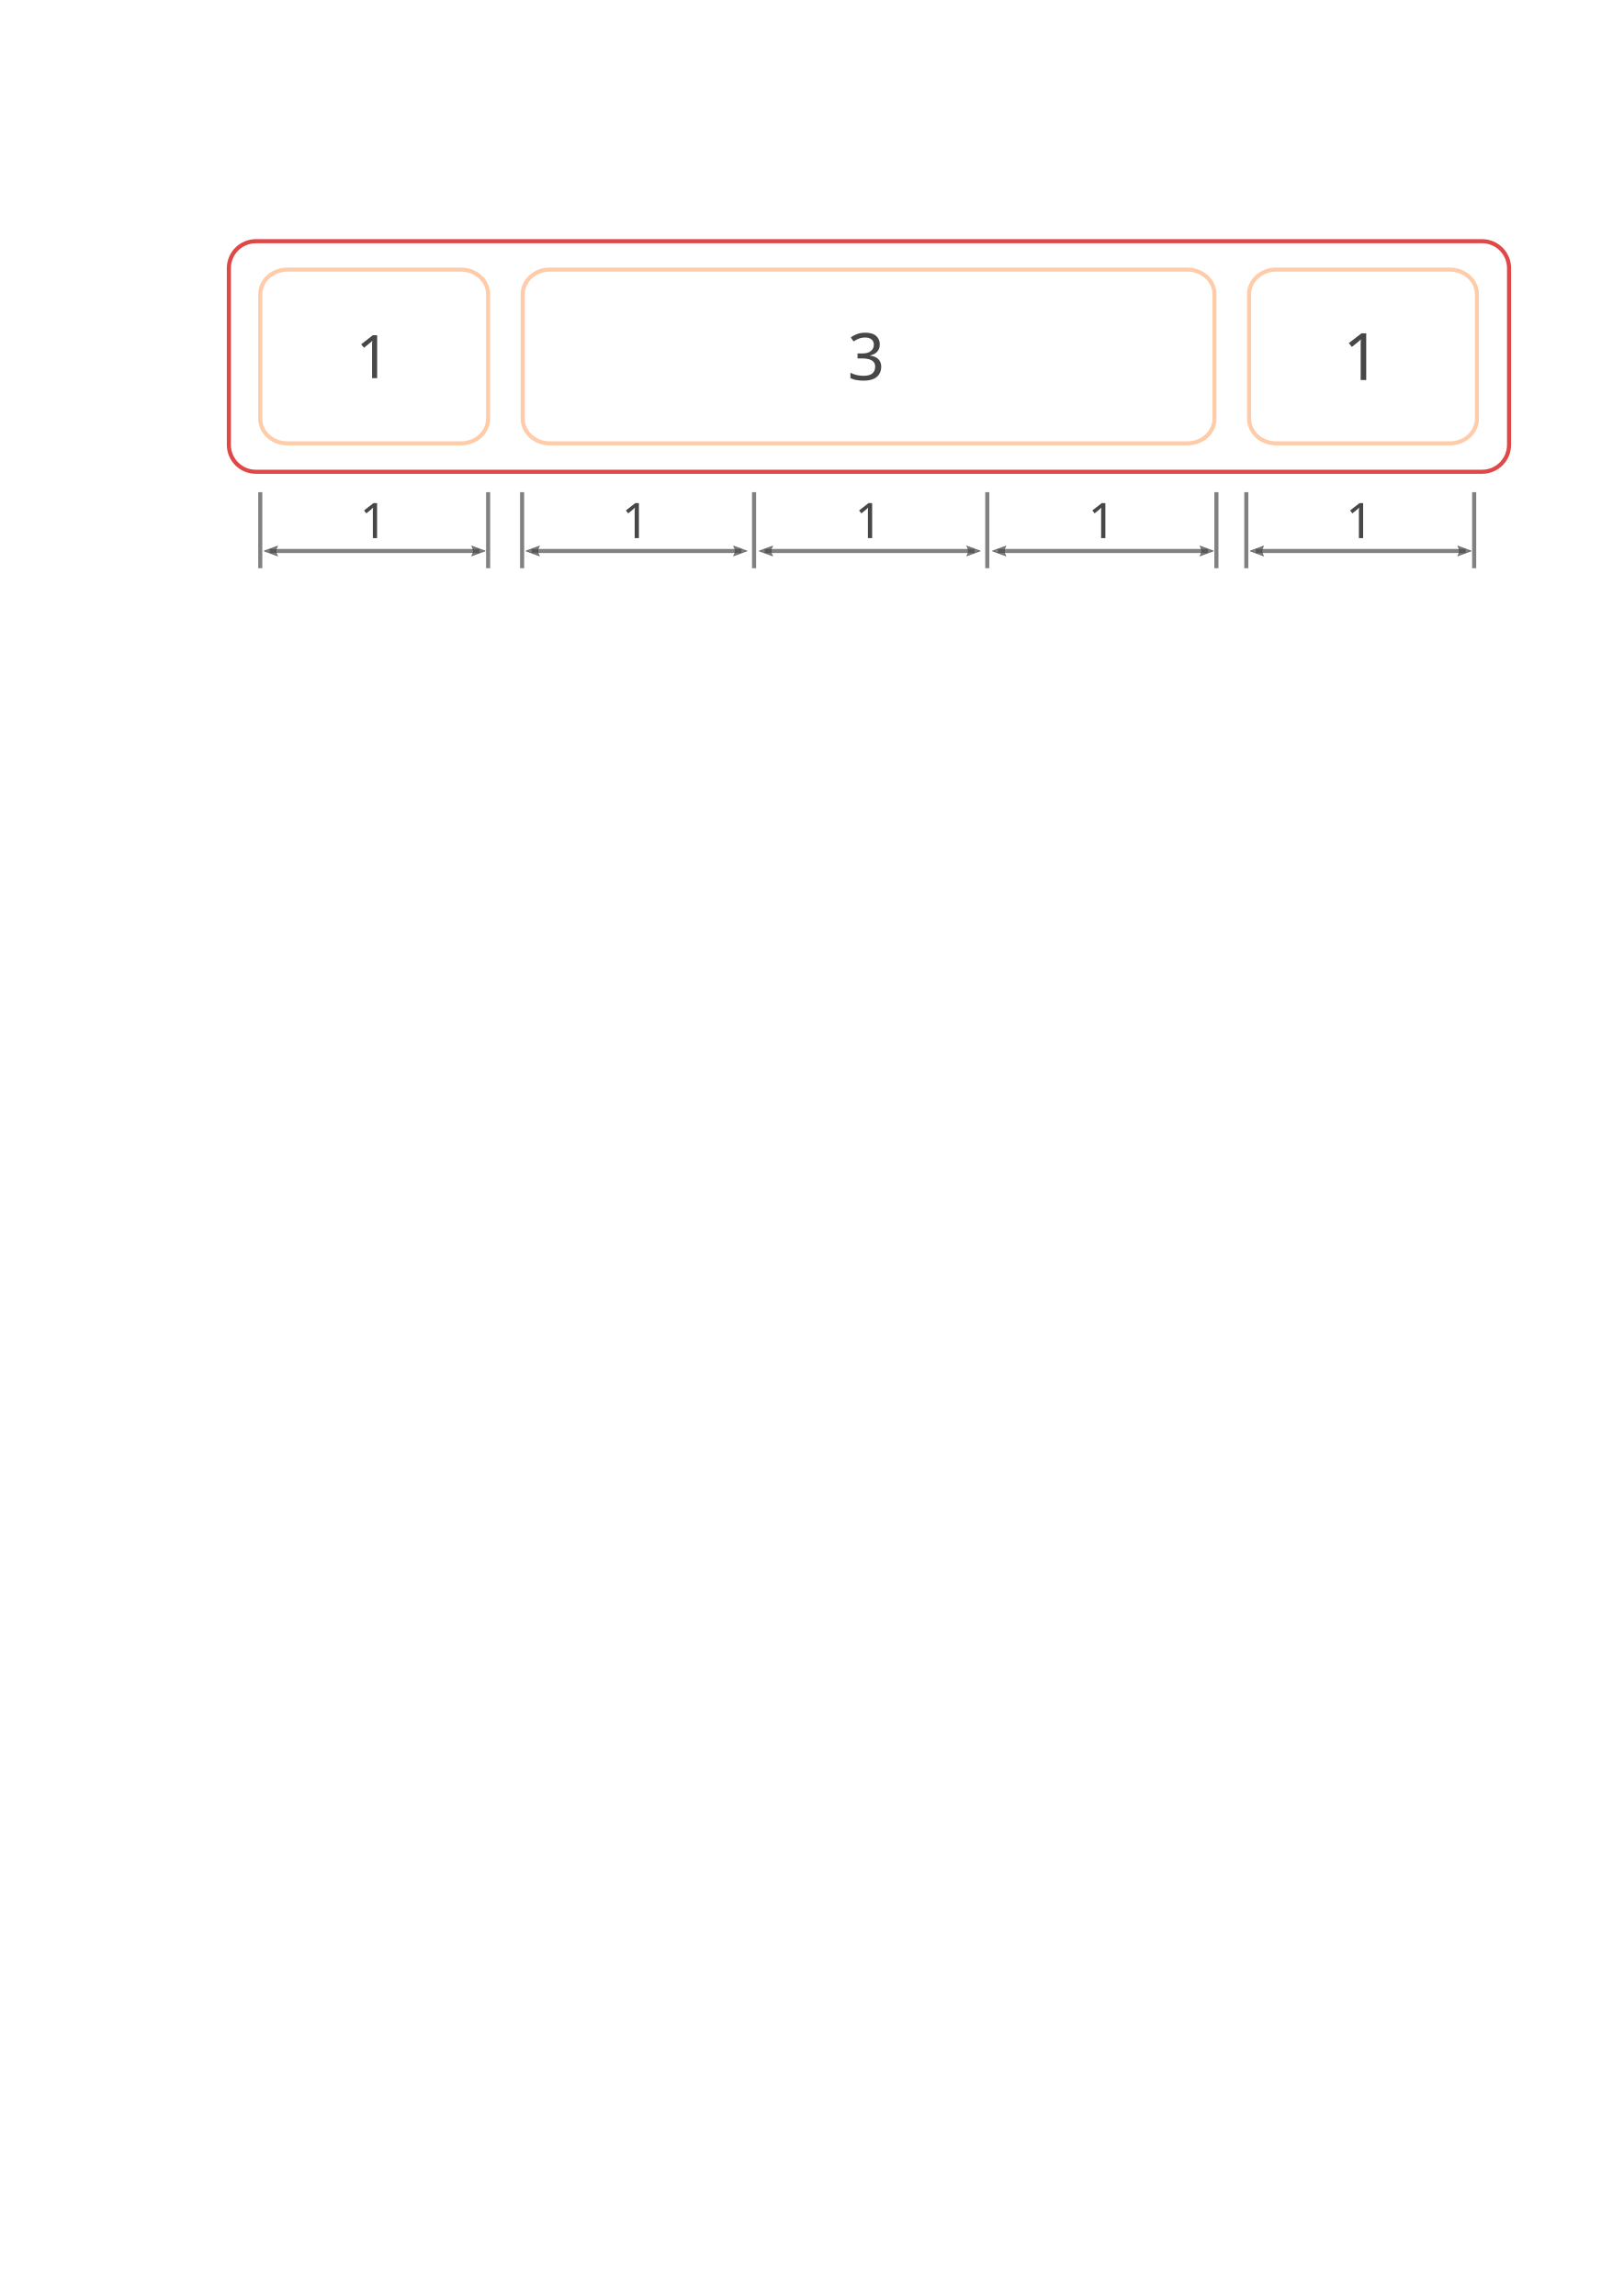
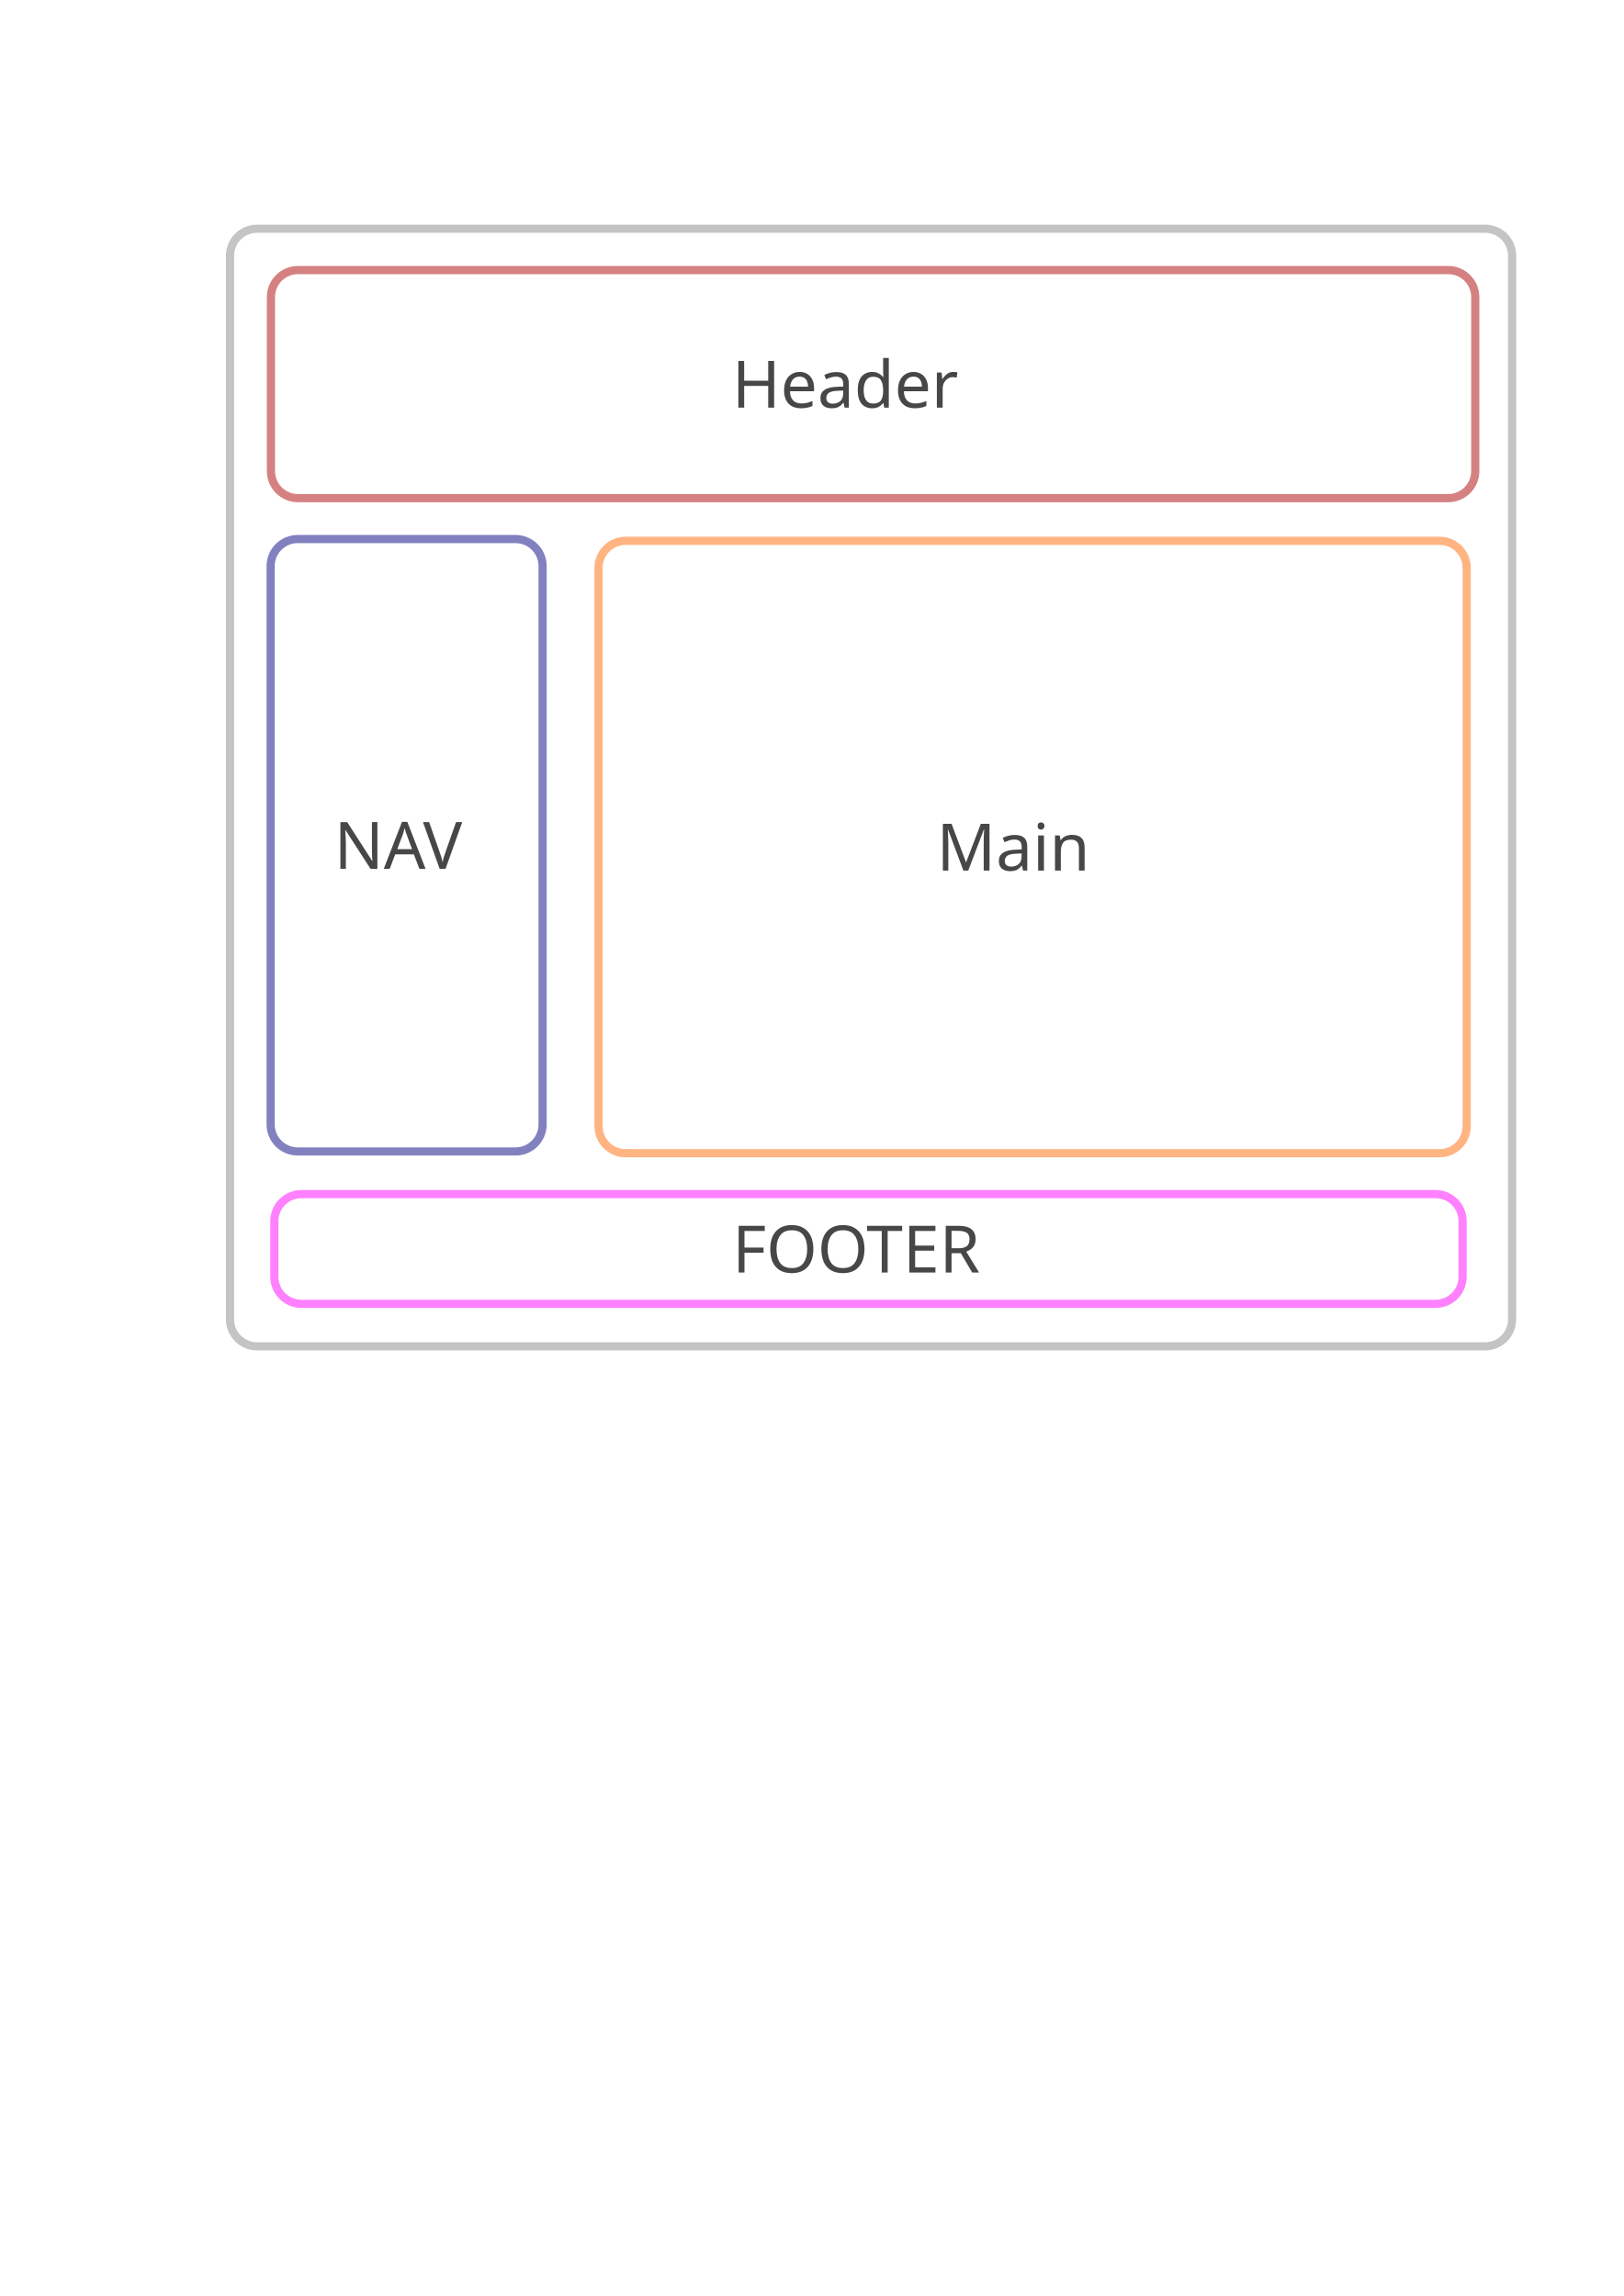
<svg xmlns="http://www.w3.org/2000/svg" width="210mm" height="297mm" viewBox="0 0 210 297" version="1.1" id="svg8">
  <defs id="defs2">
    <marker orient="auto" refY="0.0" refX="0.0" id="Arrow2Send" style="overflow:visible;">
      <path id="path904" style="fill-rule:evenodd;stroke-width:0.625;stroke-linejoin:round;stroke:#000000;stroke-opacity:0.685;fill:#000000;fill-opacity:0.685" d="M 8.719,4.034 L -2.207,0.016 L 8.719,-4.002 C 6.973,-1.63 6.983,1.616 8.719,4.034 z " transform="scale(0.3) rotate(180) translate(-2.3,0)" />
    </marker>
    <marker orient="auto" refY="0.0" refX="0.0" id="Arrow2Sstart" style="overflow:visible">
      <path id="path901" style="fill-rule:evenodd;stroke-width:0.625;stroke-linejoin:round;stroke:#000000;stroke-opacity:0.685;fill:#000000;fill-opacity:0.685" d="M 8.719,4.034 L -2.207,0.016 L 8.719,-4.002 C 6.973,-1.63 6.983,1.616 8.719,4.034 z " transform="scale(0.3) translate(-2.3,0)" />
    </marker>
    <marker orient="auto" refY="0.0" refX="0.0" id="marker3103" style="overflow:visible">
      <path id="path3101" style="fill-rule:evenodd;stroke-width:0.625;stroke-linejoin:round;stroke:#000000;stroke-opacity:0.685;fill:#000000;fill-opacity:0.685" d="M 8.719,4.034 L -2.207,0.016 L 8.719,-4.002 C 6.973,-1.63 6.983,1.616 8.719,4.034 z " transform="scale(0.6) translate(0,0)" />
    </marker>
    <marker orient="auto" refY="0.0" refX="0.0" id="Arrow1Sstart" style="overflow:visible">
      <path id="path883" d="M 0.0,0.0 L 5.0,-5.0 L -12.5,0.0 L 5.0,5.0 L 0.0,0.0 z " style="fill-rule:evenodd;stroke:#000000;stroke-width:1pt;stroke-opacity:0.685;fill:#000000;fill-opacity:0.685" transform="scale(0.2) translate(6,0)" />
    </marker>
    <marker orient="auto" refY="0.0" refX="0.0" id="marker1465" style="overflow:visible">
      <path id="path1463" d="M 0.0,0.0 L 5.0,-5.0 L -12.5,0.0 L 5.0,5.0 L 0.0,0.0 z " style="fill-rule:evenodd;stroke:#000000;stroke-width:1pt;stroke-opacity:0.685;fill:#000000;fill-opacity:0.685" transform="scale(0.4) translate(10,0)" />
    </marker>
    <marker orient="auto" refY="0.0" refX="0.0" id="Arrow2Mstart" style="overflow:visible">
      <path id="path895" style="fill-rule:evenodd;stroke-width:0.625;stroke-linejoin:round;stroke:#000000;stroke-opacity:0.685;fill:#000000;fill-opacity:0.685" d="M 8.719,4.034 L -2.207,0.016 L 8.719,-4.002 C 6.973,-1.63 6.983,1.616 8.719,4.034 z " transform="scale(0.6) translate(0,0)" />
    </marker>
    <marker orient="auto" refY="0.0" refX="0.0" id="Arrow2Lstart" style="overflow:visible">
      <path id="path889" style="fill-rule:evenodd;stroke-width:0.625;stroke-linejoin:round;stroke:#000000;stroke-opacity:0.685;fill:#000000;fill-opacity:0.685" d="M 8.719,4.034 L -2.207,0.016 L 8.719,-4.002 C 6.973,-1.63 6.983,1.616 8.719,4.034 z " transform="scale(1.1) translate(1,0)" />
    </marker>
    <marker orient="auto" refY="0.0" refX="0.0" id="Arrow1Mstart" style="overflow:visible">
      <path id="path877" d="M 0.0,0.0 L 5.0,-5.0 L -12.5,0.0 L 5.0,5.0 L 0.0,0.0 z " style="fill-rule:evenodd;stroke:#000000;stroke-width:1pt;stroke-opacity:0.685;fill:#000000;fill-opacity:0.685" transform="scale(0.4) translate(10,0)" />
    </marker>
    <marker orient="auto" refY="0.0" refX="0.0" id="Arrow1Lend" style="overflow:visible;">
      <path id="path874" d="M 0.0,0.0 L 5.0,-5.0 L -12.5,0.0 L 5.0,5.0 L 0.0,0.0 z " style="fill-rule:evenodd;stroke:#000000;stroke-width:1pt;stroke-opacity:0.685;fill:#000000;fill-opacity:0.685" transform="scale(0.8) rotate(180) translate(12.5,0)" />
    </marker>
    <marker orient="auto" refY="0.0" refX="0.0" id="marker1183" style="overflow:visible;">
      <path id="path1181" style="fill-rule:evenodd;stroke-width:0.625;stroke-linejoin:round;stroke:#000000;stroke-opacity:0.685;fill:#000000;fill-opacity:0.685" d="M 8.719,4.034 L -2.207,0.016 L 8.719,-4.002 C 6.973,-1.63 6.983,1.616 8.719,4.034 z " transform="scale(0.6) rotate(180) translate(0,0)" />
    </marker>
    <marker orient="auto" refY="0.0" refX="0.0" id="marker1155" style="overflow:visible;">
      <path id="path1153" style="fill-rule:evenodd;stroke-width:0.625;stroke-linejoin:round;stroke:#000000;stroke-opacity:0.685;fill:#000000;fill-opacity:0.685" d="M 8.719,4.034 L -2.207,0.016 L 8.719,-4.002 C 6.973,-1.63 6.983,1.616 8.719,4.034 z " transform="scale(0.6) rotate(180) translate(0,0)" />
    </marker>
    <marker orient="auto" refY="0.0" refX="0.0" id="Arrow2Mend" style="overflow:visible;">
      <path id="path898" style="fill-rule:evenodd;stroke-width:0.625;stroke-linejoin:round;stroke:#000000;stroke-opacity:0.685;fill:#000000;fill-opacity:0.685" d="M 8.719,4.034 L -2.207,0.016 L 8.719,-4.002 C 6.973,-1.63 6.983,1.616 8.719,4.034 z " transform="scale(0.6) rotate(180) translate(0,0)" />
    </marker>
  </defs>
  <g id="layer1" />
  <g id="layer2" style="opacity:0.721">
-     <g id="g3875">
-       <path id="rect815" d="M 33.096,31.2 H 191.677 c 1.937,0 3.496,1.559 3.496,3.496 v 22.835 c 0,1.937 -1.559,3.496 -3.496,3.496 H 33.096 c -1.937,0 -3.496,-1.559 -3.496,-3.496 V 34.697 c 0,-1.937 1.559,-3.496 3.496,-3.496 z" style="fill:none;fill-opacity:1;stroke:#d40000;stroke-width:0.529;stroke-miterlimit:4;stroke-dasharray:none;stroke-dashoffset:0;stroke-opacity:1" />
-       <path id="rect817" d="m 37.156,34.876 h 22.478 c 1.937,0 3.496,1.432 3.496,3.211 v 16.054 c 0,1.779 -1.559,3.211 -3.496,3.211 H 37.156 c -1.937,0 -3.496,-1.432 -3.496,-3.211 V 38.087 c 0,-1.779 1.559,-3.211 3.496,-3.211 z" style="opacity:0.466;fill:none;fill-opacity:1;stroke:#ff6600;stroke-width:0.529;stroke-miterlimit:4;stroke-dasharray:none;stroke-dashoffset:0;stroke-opacity:0.992" />
-       <path id="rect819" d="m 71.099,34.876 h 82.478 c 1.937,0 3.496,1.432 3.496,3.211 v 16.054 c 0,1.779 -1.559,3.211 -3.496,3.211 H 71.099 c -1.937,0 -3.496,-1.432 -3.496,-3.211 V 38.087 c 0,-1.779 1.559,-3.211 3.496,-3.211 z" style="opacity:0.466;fill:none;fill-opacity:1;stroke:#ff6600;stroke-width:0.529;stroke-miterlimit:4;stroke-dasharray:none;stroke-dashoffset:0;stroke-opacity:0.992" />
-       <path id="rect821" d="m 165.043,34.876 h 22.478 c 1.937,0 3.496,1.432 3.496,3.211 v 16.054 c 0,1.779 -1.559,3.211 -3.496,3.211 h -22.478 c -1.937,0 -3.496,-1.432 -3.496,-3.211 V 38.087 c 0,-1.779 1.559,-3.211 3.496,-3.211 z" style="opacity:0.466;fill:none;fill-opacity:1;stroke:#ff6600;stroke-width:0.529;stroke-miterlimit:4;stroke-dasharray:none;stroke-dashoffset:0;stroke-opacity:0.992" />
-       <text xml:space="preserve" style="font-style:normal;font-variant:normal;font-weight:normal;font-stretch:normal;font-size:4.233px;line-height:1.25;font-family:'Bungee Layers';-inkscape-font-specification:'Bungee Layers';font-variant-ligatures:normal;font-variant-caps:normal;font-variant-numeric:normal;font-feature-settings:normal;text-align:start;letter-spacing:0px;word-spacing:0px;writing-mode:lr-tb;text-anchor:start;fill:#000000;fill-opacity:1;stroke:none;stroke-width:0.265" x="46.028" y="48.908" id="text3613">
-         <tspan id="tspan3611" x="46.028" y="48.908" style="font-style:normal;font-variant:normal;font-weight:normal;font-stretch:normal;font-size:7.761px;font-family:'Bungee Layers';-inkscape-font-specification:'Bungee Layers';stroke-width:0.265">1</tspan>
+     <g id="g978">
+       <text xml:space="preserve" style="font-style:normal;font-variant:normal;font-weight:normal;font-stretch:normal;font-size:4.233px;line-height:1.25;font-family:'Bungee Layers';-inkscape-font-specification:'Bungee Layers';font-variant-ligatures:normal;font-variant-caps:normal;font-variant-numeric:normal;font-feature-settings:normal;text-align:start;letter-spacing:0px;word-spacing:0px;writing-mode:lr-tb;text-anchor:start;fill:#000000;fill-opacity:1;stroke:none;stroke-width:0.265" x="94.667" y="52.733" id="text3689">
+         <tspan id="tspan3687" x="94.667" y="52.733" style="font-style:normal;font-variant:normal;font-weight:normal;font-stretch:normal;font-size:8.467px;font-family:'Bungee Layers';-inkscape-font-specification:'Bungee Layers';stroke-width:0.265">Header</tspan>
      </text>
-       <text xml:space="preserve" style="font-style:normal;font-variant:normal;font-weight:normal;font-stretch:normal;font-size:4.233px;line-height:1.25;font-family:'Bungee Layers';-inkscape-font-specification:'Bungee Layers';font-variant-ligatures:normal;font-variant-caps:normal;font-variant-numeric:normal;font-feature-settings:normal;text-align:start;letter-spacing:0px;word-spacing:0px;writing-mode:lr-tb;text-anchor:start;fill:#000000;fill-opacity:1;stroke:none;stroke-width:0.265" x="109.612" y="49.162" id="text3689">
-         <tspan id="tspan3687" x="109.612" y="49.162" style="font-style:normal;font-variant:normal;font-weight:normal;font-stretch:normal;font-size:8.467px;font-family:'Bungee Layers';-inkscape-font-specification:'Bungee Layers';stroke-width:0.265">3</tspan>
+       <rect style="opacity:1;fill:none;fill-opacity:1;stroke:#ff6600;stroke-width:1.058;stroke-miterlimit:4;stroke-dasharray:none;stroke-dashoffset:0;stroke-opacity:0.685" id="rect949" width="79.219" height="112.279" x="69.955" y="-189.692" rx="3.496" ry="3.496" transform="rotate(90)" />
+       <rect ry="3.496" rx="3.496" y="29.584" x="29.748" height="144.574" width="165.817" id="rect939" style="opacity:0.466;fill:none;fill-opacity:1;stroke:#000000;stroke-width:1.058;stroke-miterlimit:4;stroke-dasharray:none;stroke-dashoffset:0;stroke-opacity:0.685" />
+       <rect transform="rotate(90)" ry="3.496" rx="3.496" y="-70.176" x="69.728" height="35.172" width="79.219" id="rect941" style="opacity:1;fill:none;fill-opacity:1;stroke:#000080;stroke-width:1.058;stroke-miterlimit:4;stroke-dasharray:none;stroke-dashoffset:0;stroke-opacity:0.685" />
+       <rect style="opacity:1;fill:none;fill-opacity:1;stroke:#aa0000;stroke-width:1.058;stroke-miterlimit:4;stroke-dasharray:none;stroke-dashoffset:0;stroke-opacity:0.685" id="rect947" width="155.759" height="29.502" x="35.042" y="34.934" rx="3.496" ry="3.496" />
+       <rect ry="3.496" rx="3.496" y="154.465" x="35.483" height="14.194" width="153.68" id="rect951" style="opacity:1;fill:none;fill-opacity:1;stroke:#ff00ff;stroke-width:1.058;stroke-miterlimit:4;stroke-dasharray:none;stroke-dashoffset:0;stroke-opacity:0.685" />
+       <text id="text955" y="112.612" x="121.119" style="font-style:normal;font-variant:normal;font-weight:normal;font-stretch:normal;font-size:4.233px;line-height:1.25;font-family:'Bungee Layers';-inkscape-font-specification:'Bungee Layers';font-variant-ligatures:normal;font-variant-caps:normal;font-variant-numeric:normal;font-feature-settings:normal;text-align:start;letter-spacing:0px;word-spacing:0px;writing-mode:lr-tb;text-anchor:start;fill:#000000;fill-opacity:1;stroke:none;stroke-width:0.265" xml:space="preserve">
+         <tspan style="font-style:normal;font-variant:normal;font-weight:normal;font-stretch:normal;font-size:8.467px;font-family:'Bungee Layers';-inkscape-font-specification:'Bungee Layers';stroke-width:0.265" y="112.612" x="121.119" id="tspan953">Main</tspan>
      </text>
-       <text id="text3693" y="49.162" x="173.699" style="font-style:normal;font-variant:normal;font-weight:normal;font-stretch:normal;font-size:4.233px;line-height:1.25;font-family:'Bungee Layers';-inkscape-font-specification:'Bungee Layers';font-variant-ligatures:normal;font-variant-caps:normal;font-variant-numeric:normal;font-feature-settings:normal;text-align:start;letter-spacing:0px;word-spacing:0px;writing-mode:lr-tb;text-anchor:start;fill:#000000;fill-opacity:1;stroke:none;stroke-width:0.265" xml:space="preserve">
-         <tspan style="font-style:normal;font-variant:normal;font-weight:normal;font-stretch:normal;font-size:8.467px;font-family:'Bungee Layers';-inkscape-font-specification:'Bungee Layers';stroke-width:0.265" y="49.162" x="173.699" id="tspan3691">1</tspan>
+       <text xml:space="preserve" style="font-style:normal;font-variant:normal;font-weight:normal;font-stretch:normal;font-size:4.233px;line-height:1.25;font-family:'Bungee Layers';-inkscape-font-specification:'Bungee Layers';font-variant-ligatures:normal;font-variant-caps:normal;font-variant-numeric:normal;font-feature-settings:normal;text-align:start;letter-spacing:0px;word-spacing:0px;writing-mode:lr-tb;text-anchor:start;fill:#000000;fill-opacity:1;stroke:none;stroke-width:0.265" x="43.201" y="112.385" id="text959">
+         <tspan id="tspan957" x="43.201" y="112.385" style="font-style:normal;font-variant:normal;font-weight:normal;font-stretch:normal;font-size:8.467px;font-family:'Bungee Layers';-inkscape-font-specification:'Bungee Layers';stroke-width:0.265">NAV</tspan>
      </text>
-       <g transform="translate(0,0.5291667)" id="g3790">
-         <g id="g3620">
-           <path id="path826" d="m 33.66,63.137 v 9.836" style="fill:none;stroke:#000000;stroke-width:0.529;stroke-linecap:butt;stroke-linejoin:miter;stroke-miterlimit:4;stroke-dasharray:none;stroke-opacity:0.685" />
-           <path style="fill:none;stroke:#000000;stroke-width:0.529;stroke-linecap:butt;stroke-linejoin:miter;stroke-miterlimit:4;stroke-dasharray:none;stroke-opacity:0.685" d="m 63.131,63.137 v 9.836" id="path828" />
-           <path style="fill:none;stroke:#000000;stroke-width:0.529;stroke-linecap:butt;stroke-linejoin:miter;stroke-miterlimit:4;stroke-dasharray:none;stroke-opacity:0.685;marker-start:url(#Arrow2Sstart);marker-end:url(#Arrow2Send)" d="M 34.886,70.743 H 62.023" id="path869" />
-           <text id="text3585" y="69.08" x="46.518" style="font-style:normal;font-variant:normal;font-weight:normal;font-stretch:normal;font-size:4.233px;line-height:1.25;font-family:'Bungee Layers';-inkscape-font-specification:'Bungee Layers';font-variant-ligatures:normal;font-variant-caps:normal;font-variant-numeric:normal;font-feature-settings:normal;text-align:start;letter-spacing:0px;word-spacing:0px;writing-mode:lr-tb;text-anchor:start;fill:#000000;fill-opacity:1;stroke:none;stroke-width:0.265" xml:space="preserve">
-             <tspan style="font-style:normal;font-variant:normal;font-weight:normal;font-stretch:normal;font-size:6.35px;font-family:'Bungee Layers';-inkscape-font-specification:'Bungee Layers';stroke-width:0.265" y="69.08" x="46.518" id="tspan3583">1</tspan>
-           </text>
-         </g>
-         <path id="path3634" d="m 67.527,63.137 v 9.836" style="fill:none;stroke:#000000;stroke-width:0.529;stroke-linecap:butt;stroke-linejoin:miter;stroke-miterlimit:4;stroke-dasharray:none;stroke-opacity:0.685" />
-         <path style="fill:none;stroke:#000000;stroke-width:0.529;stroke-linecap:butt;stroke-linejoin:miter;stroke-miterlimit:4;stroke-dasharray:none;stroke-opacity:0.685" d="m 97.527,63.137 v 9.836" id="path3636" />
-         <path style="fill:none;stroke:#000000;stroke-width:0.529;stroke-linecap:butt;stroke-linejoin:miter;stroke-miterlimit:4;stroke-dasharray:none;stroke-opacity:0.685;marker-start:url(#Arrow2Sstart);marker-end:url(#Arrow2Send)" d="M 68.753,70.743 H 95.89" id="path3638" />
-         <text id="text3642" y="69.08" x="80.384" style="font-style:normal;font-variant:normal;font-weight:normal;font-stretch:normal;font-size:4.233px;line-height:1.25;font-family:'Bungee Layers';-inkscape-font-specification:'Bungee Layers';font-variant-ligatures:normal;font-variant-caps:normal;font-variant-numeric:normal;font-feature-settings:normal;text-align:start;letter-spacing:0px;word-spacing:0px;writing-mode:lr-tb;text-anchor:start;fill:#000000;fill-opacity:1;stroke:none;stroke-width:0.265" xml:space="preserve">
-           <tspan style="font-style:normal;font-variant:normal;font-weight:normal;font-stretch:normal;font-size:6.35px;font-family:'Bungee Layers';-inkscape-font-specification:'Bungee Layers';stroke-width:0.265" y="69.08" x="80.384" id="tspan3640">1</tspan>
-         </text>
-         <path id="path3648" d="m 127.689,63.137 v 9.836" style="fill:none;stroke:#000000;stroke-width:0.529;stroke-linecap:butt;stroke-linejoin:miter;stroke-miterlimit:4;stroke-dasharray:none;stroke-opacity:0.685" />
-         <path id="path3650" d="M 98.915,70.743 H 126.052" style="fill:none;stroke:#000000;stroke-width:0.529;stroke-linecap:butt;stroke-linejoin:miter;stroke-miterlimit:4;stroke-dasharray:none;stroke-opacity:0.685;marker-start:url(#Arrow2Sstart);marker-end:url(#Arrow2Send)" />
-         <text xml:space="preserve" style="font-style:normal;font-variant:normal;font-weight:normal;font-stretch:normal;font-size:4.233px;line-height:1.25;font-family:'Bungee Layers';-inkscape-font-specification:'Bungee Layers';font-variant-ligatures:normal;font-variant-caps:normal;font-variant-numeric:normal;font-feature-settings:normal;text-align:start;letter-spacing:0px;word-spacing:0px;writing-mode:lr-tb;text-anchor:start;fill:#000000;fill-opacity:1;stroke:none;stroke-width:0.265" x="110.547" y="69.08" id="text3654">
-           <tspan id="tspan3652" x="110.547" y="69.08" style="font-style:normal;font-variant:normal;font-weight:normal;font-stretch:normal;font-size:6.35px;font-family:'Bungee Layers';-inkscape-font-specification:'Bungee Layers';stroke-width:0.265">1</tspan>
-         </text>
-         <path style="fill:none;stroke:#000000;stroke-width:0.529;stroke-linecap:butt;stroke-linejoin:miter;stroke-miterlimit:4;stroke-dasharray:none;stroke-opacity:0.685" d="m 157.323,63.137 v 9.836" id="path3660" />
-         <path style="fill:none;stroke:#000000;stroke-width:0.529;stroke-linecap:butt;stroke-linejoin:miter;stroke-miterlimit:4;stroke-dasharray:none;stroke-opacity:0.685;marker-start:url(#Arrow2Sstart);marker-end:url(#Arrow2Send)" d="m 129.078,70.743 h 27.137" id="path3662" />
-         <text id="text3666" y="69.08" x="140.709" style="font-style:normal;font-variant:normal;font-weight:normal;font-stretch:normal;font-size:4.233px;line-height:1.25;font-family:'Bungee Layers';-inkscape-font-specification:'Bungee Layers';font-variant-ligatures:normal;font-variant-caps:normal;font-variant-numeric:normal;font-feature-settings:normal;text-align:start;letter-spacing:0px;word-spacing:0px;writing-mode:lr-tb;text-anchor:start;fill:#000000;fill-opacity:1;stroke:none;stroke-width:0.265" xml:space="preserve">
-           <tspan style="font-style:normal;font-variant:normal;font-weight:normal;font-stretch:normal;font-size:6.35px;font-family:'Bungee Layers';-inkscape-font-specification:'Bungee Layers';stroke-width:0.265" y="69.08" x="140.709" id="tspan3664">1</tspan>
-         </text>
-         <g transform="translate(127.5294)" id="g3680">
-           <path id="path3670" d="m 33.66,63.137 v 9.836" style="fill:none;stroke:#000000;stroke-width:0.529;stroke-linecap:butt;stroke-linejoin:miter;stroke-miterlimit:4;stroke-dasharray:none;stroke-opacity:0.685" />
-           <path style="fill:none;stroke:#000000;stroke-width:0.529;stroke-linecap:butt;stroke-linejoin:miter;stroke-miterlimit:4;stroke-dasharray:none;stroke-opacity:0.685" d="m 63.131,63.137 v 9.836" id="path3672" />
-           <path style="fill:none;stroke:#000000;stroke-width:0.529;stroke-linecap:butt;stroke-linejoin:miter;stroke-miterlimit:4;stroke-dasharray:none;stroke-opacity:0.685;marker-start:url(#Arrow2Sstart);marker-end:url(#Arrow2Send)" d="M 34.886,70.743 H 62.023" id="path3674" />
-           <text id="text3678" y="69.08" x="46.518" style="font-style:normal;font-variant:normal;font-weight:normal;font-stretch:normal;font-size:4.233px;line-height:1.25;font-family:'Bungee Layers';-inkscape-font-specification:'Bungee Layers';font-variant-ligatures:normal;font-variant-caps:normal;font-variant-numeric:normal;font-feature-settings:normal;text-align:start;letter-spacing:0px;word-spacing:0px;writing-mode:lr-tb;text-anchor:start;fill:#000000;fill-opacity:1;stroke:none;stroke-width:0.265" xml:space="preserve">
-             <tspan style="font-style:normal;font-variant:normal;font-weight:normal;font-stretch:normal;font-size:6.35px;font-family:'Bungee Layers';-inkscape-font-specification:'Bungee Layers';stroke-width:0.265" y="69.08" x="46.518" id="tspan3676">1</tspan>
-           </text>
-         </g>
-       </g>
+       <text id="text963" y="164.61" x="94.708" style="font-style:normal;font-variant:normal;font-weight:normal;font-stretch:normal;font-size:4.233px;line-height:1.25;font-family:'Bungee Layers';-inkscape-font-specification:'Bungee Layers';font-variant-ligatures:normal;font-variant-caps:normal;font-variant-numeric:normal;font-feature-settings:normal;text-align:start;letter-spacing:0px;word-spacing:0px;writing-mode:lr-tb;text-anchor:start;fill:#000000;fill-opacity:1;stroke:none;stroke-width:0.265" xml:space="preserve">
+         <tspan style="font-style:normal;font-variant:normal;font-weight:normal;font-stretch:normal;font-size:8.467px;font-family:'Bungee Layers';-inkscape-font-specification:'Bungee Layers';stroke-width:0.265" y="164.61" x="94.708" id="tspan961">FOOTER</tspan>
+       </text>
    </g>
  </g>
</svg>
